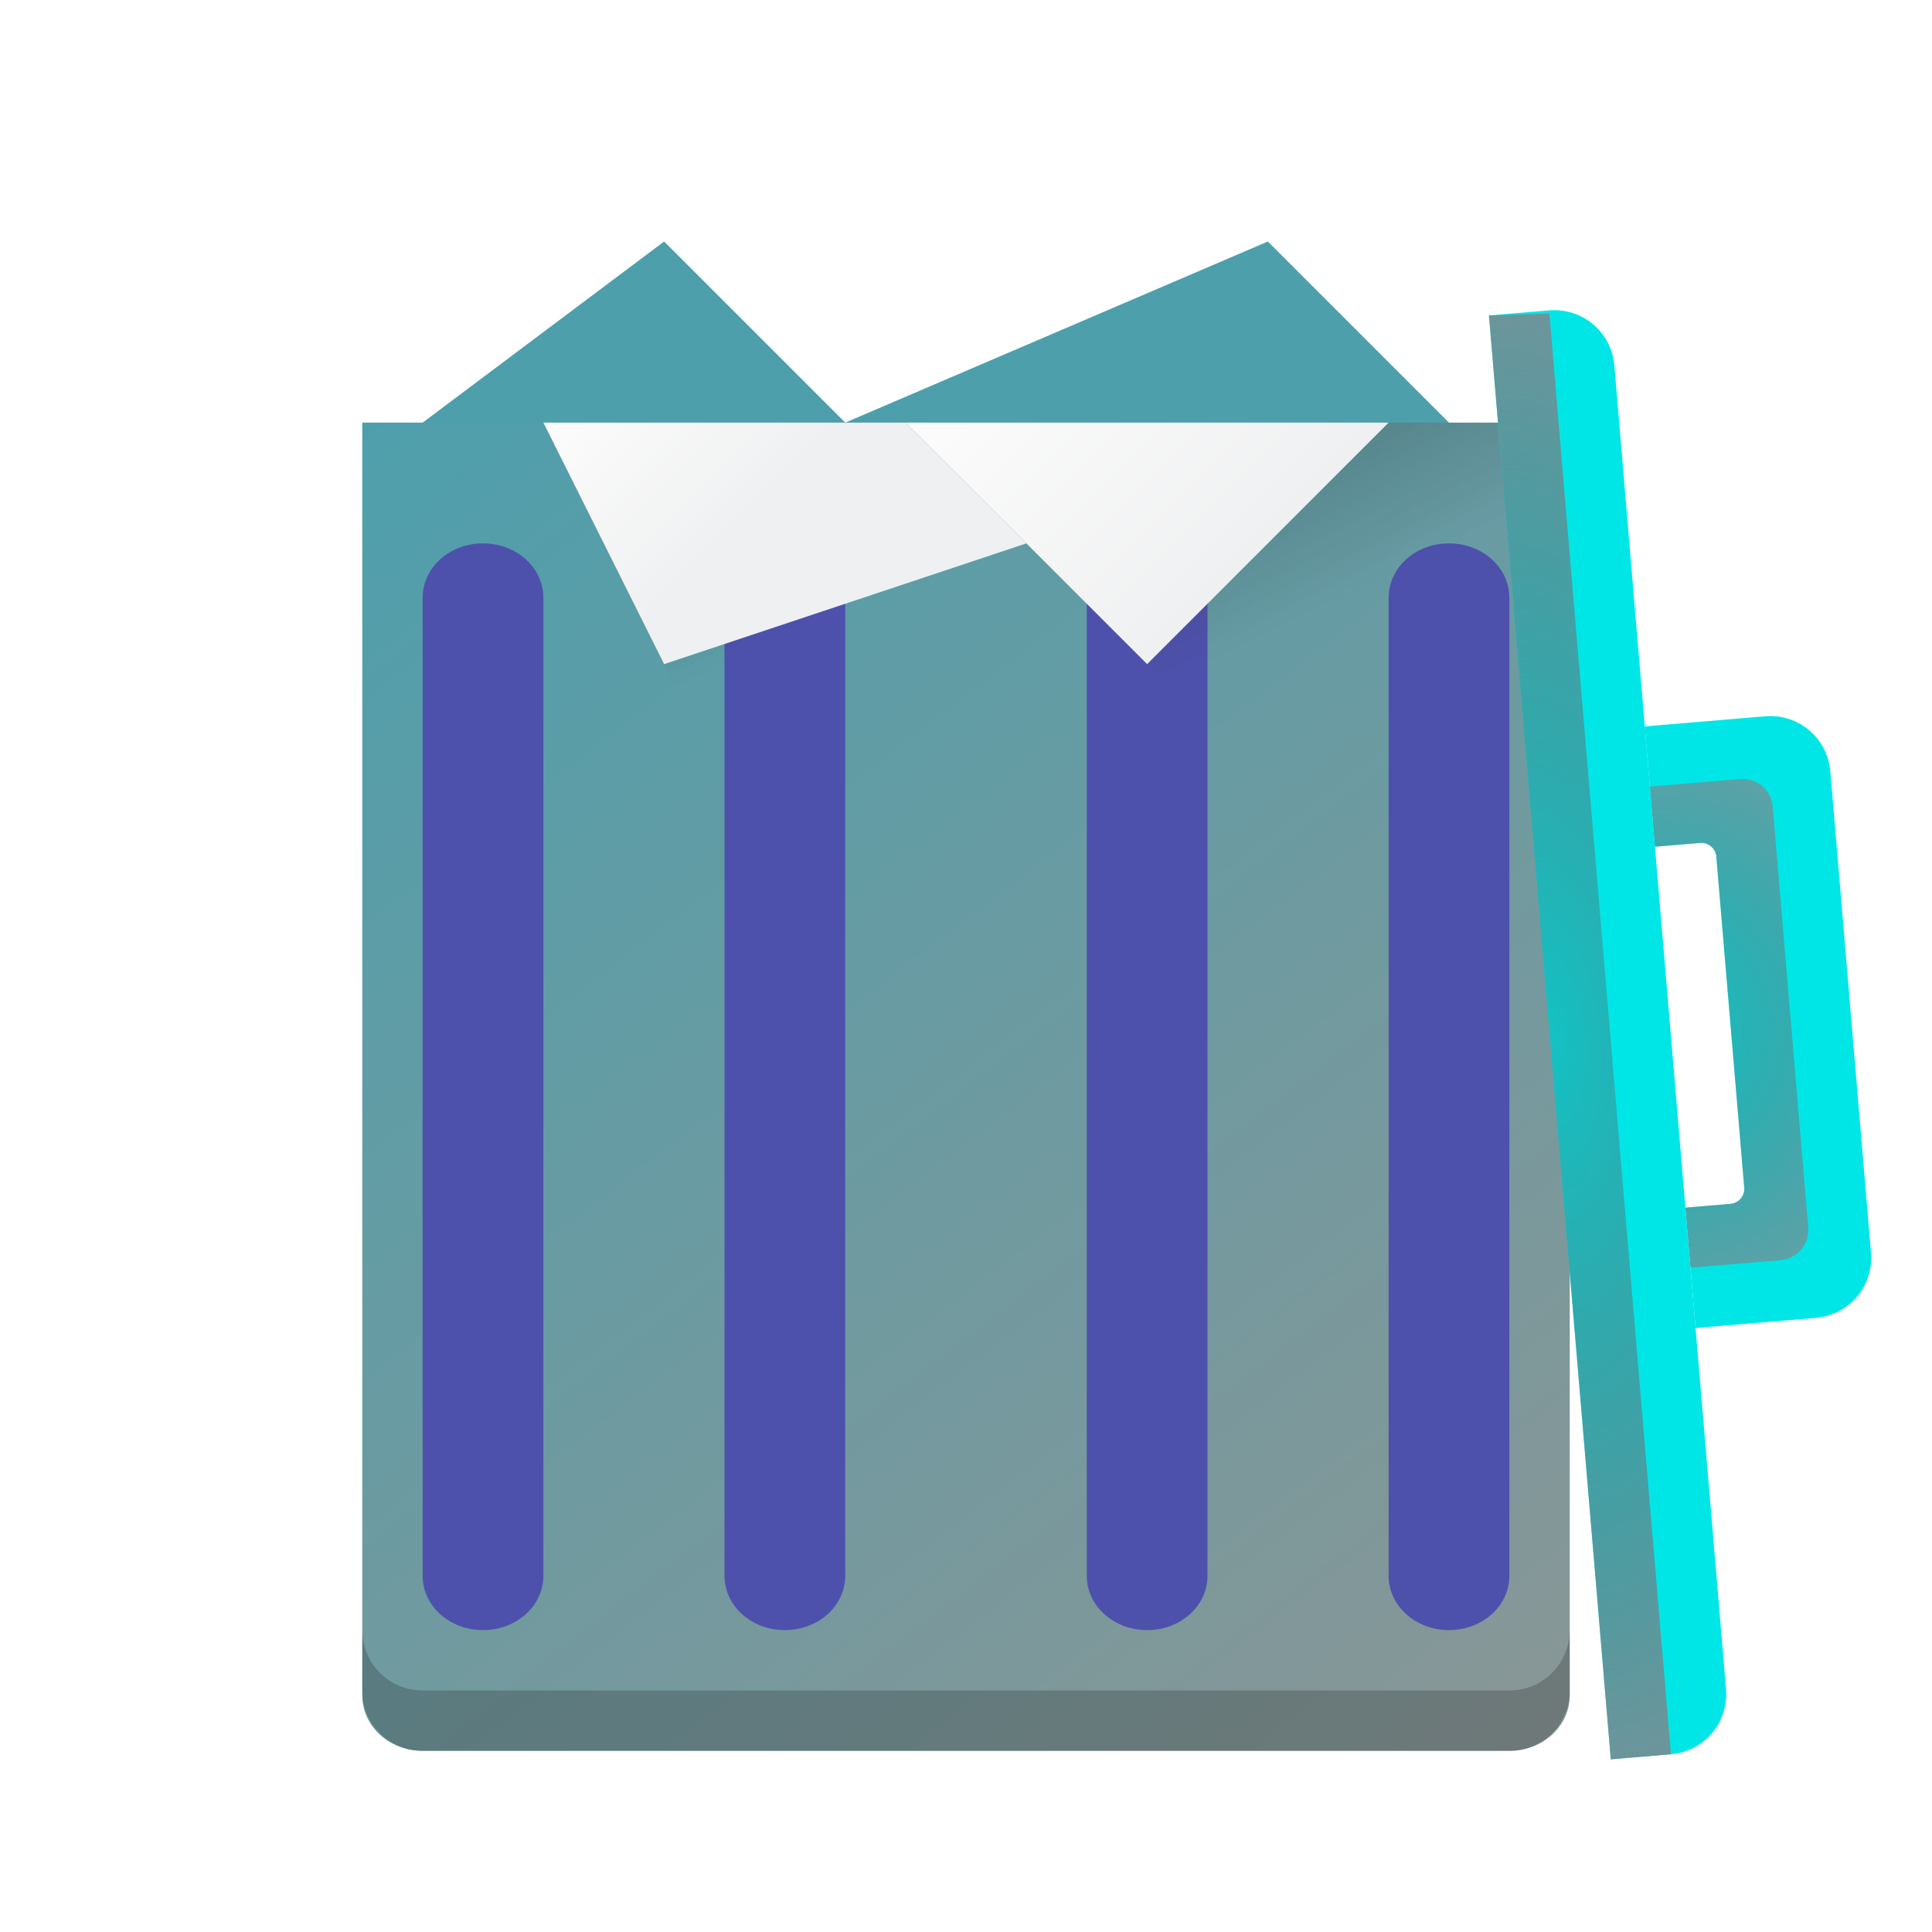
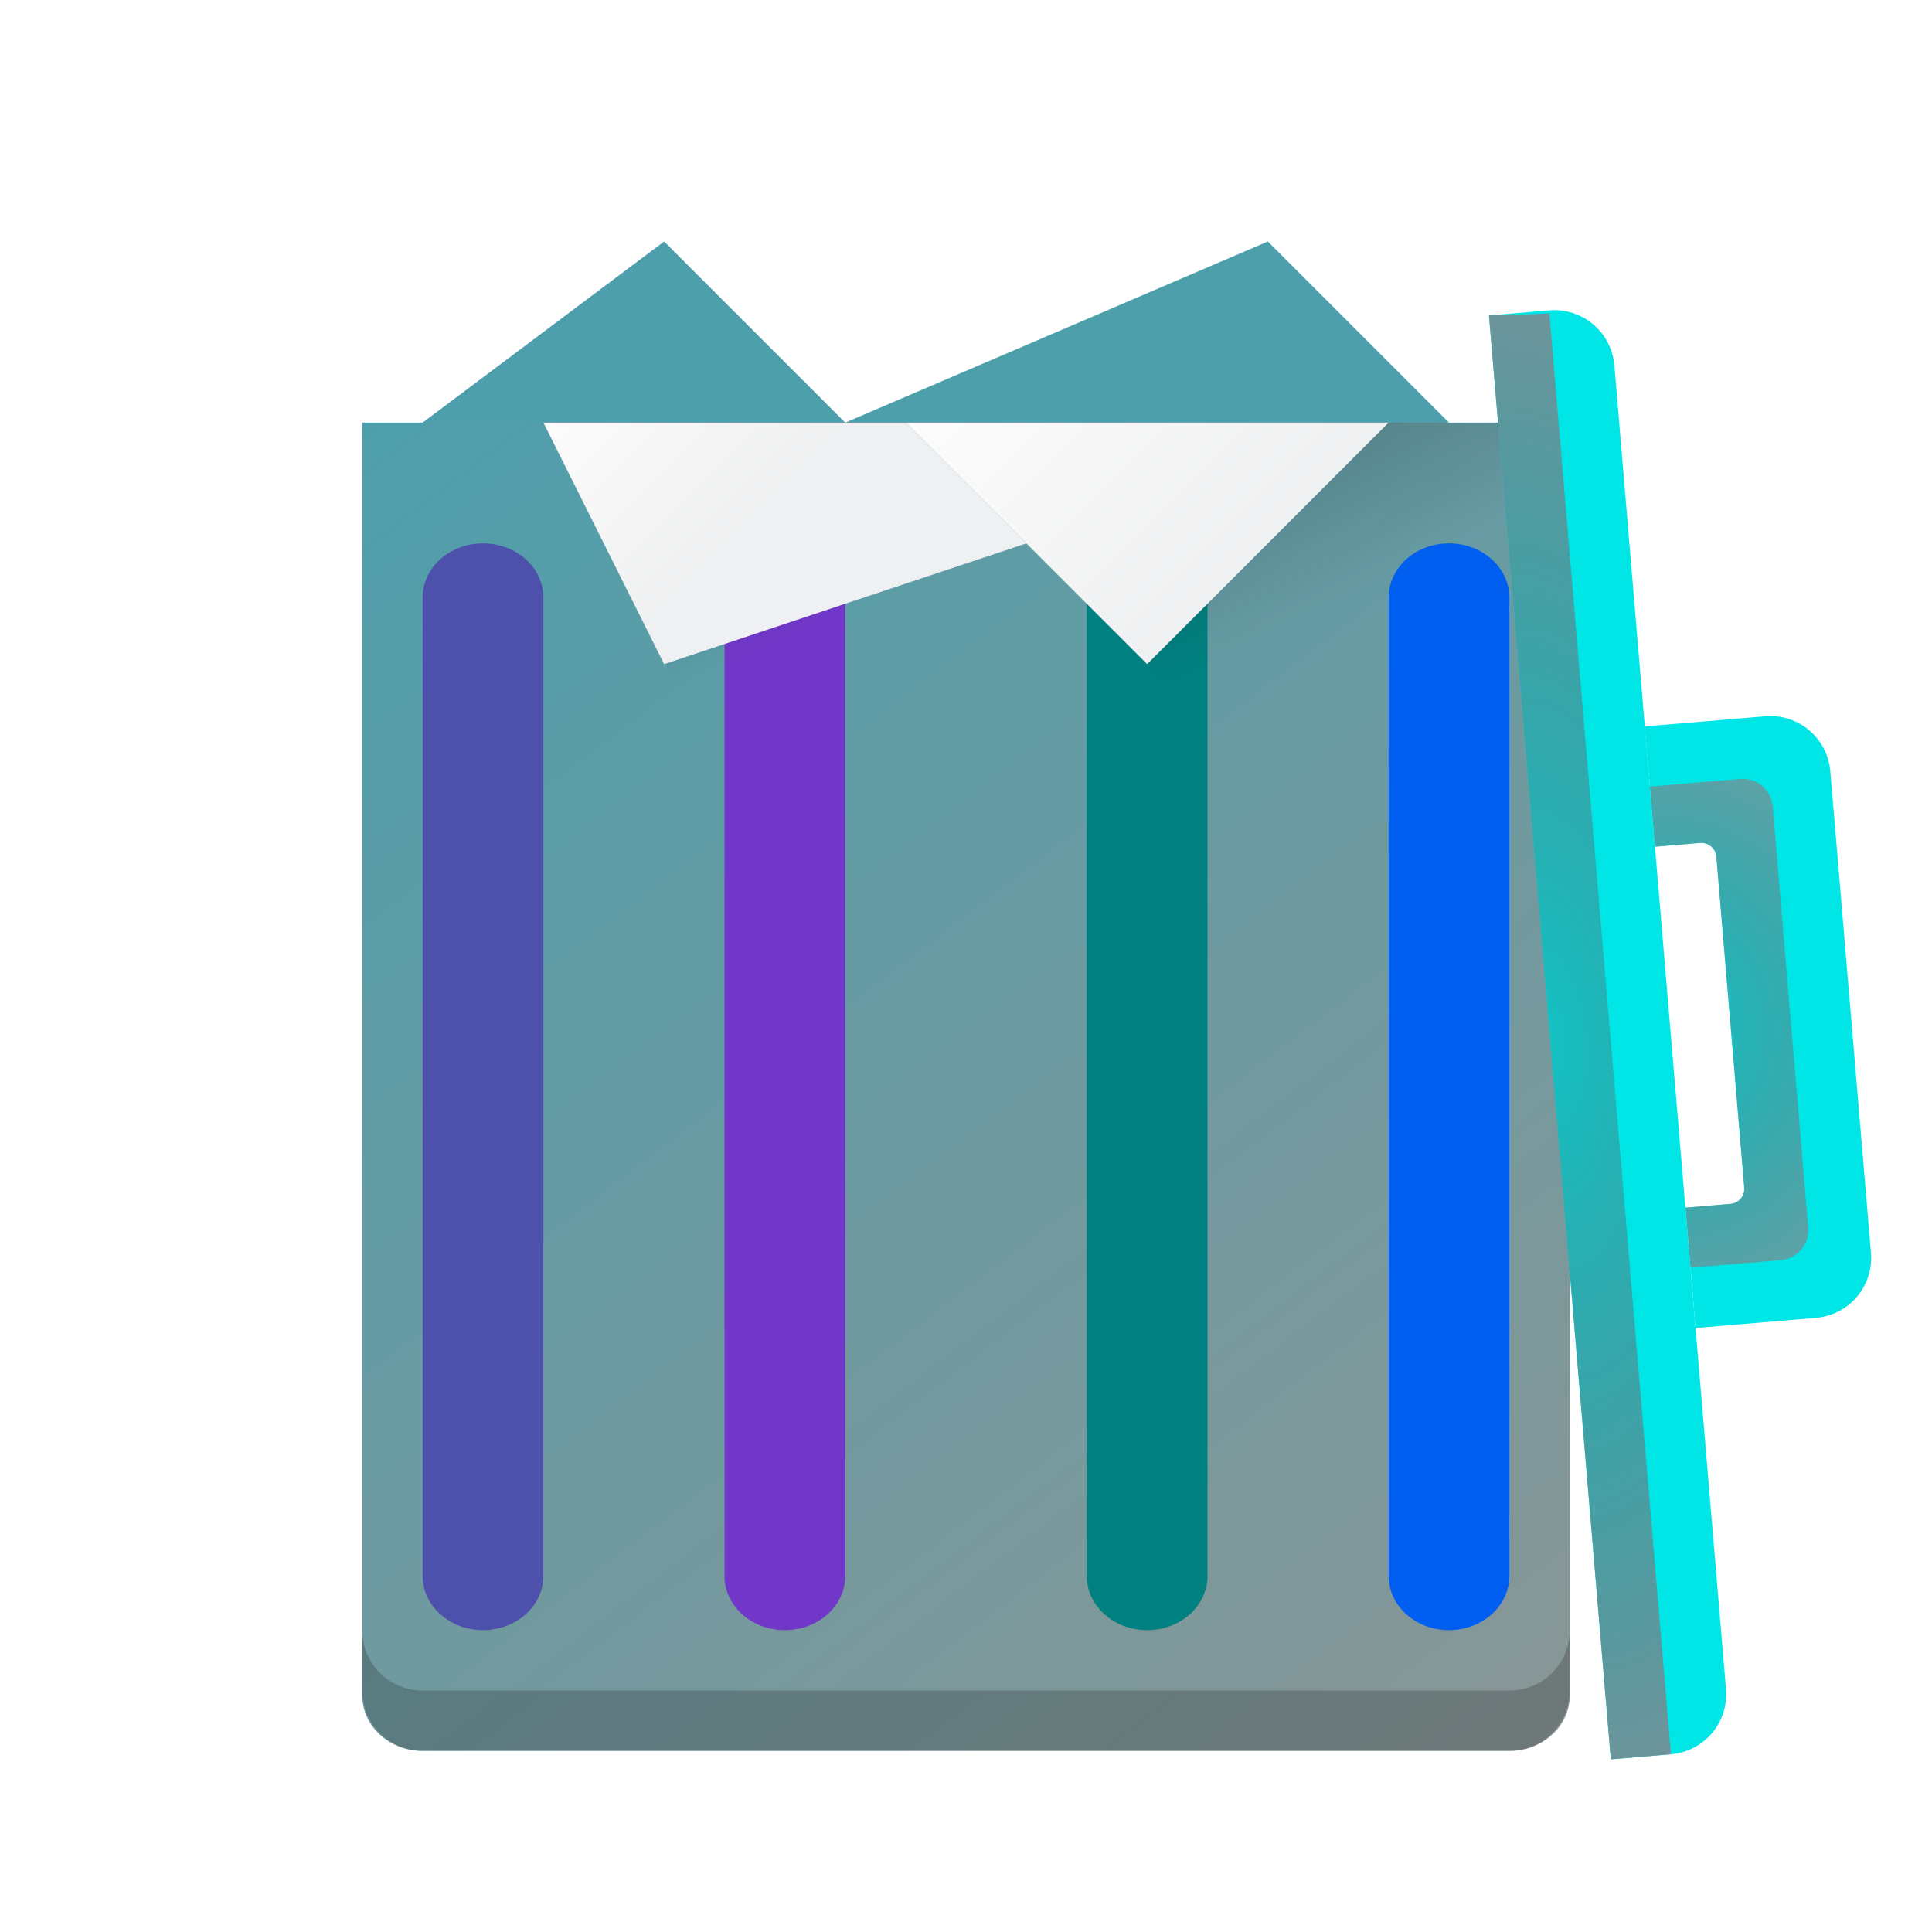
- <svg xmlns="http://www.w3.org/2000/svg" xmlns:xlink="http://www.w3.org/1999/xlink" version="1.1" viewBox="0 0 32 32" id="svg91">
+ <svg xmlns="http://www.w3.org/2000/svg" xmlns:xlink="http://www.w3.org/1999/xlink" id="svg91" viewBox="0 0 32 32" version="1.1">
  <defs id="defs36">
-     <linearGradient id="u" x1="394.571" x2="399.571" y1="517.798" y2="522.798" gradientTransform="translate(-384.571,-515.798)" gradientUnits="userSpaceOnUse">
-       <stop stop-color="#d4ba94" offset="0" id="stop2" />
-       <stop stop-color="#bb9d71" offset="1" id="stop4" />
+     <linearGradient gradientUnits="userSpaceOnUse" gradientTransform="translate(-384.571,-515.798)" y2="522.798" y1="517.798" x2="399.571" x1="394.571" id="u">
+       <stop id="stop2" offset="0" stop-color="#d4ba94" />
+       <stop id="stop4" offset="1" stop-color="#bb9d71" />
    </linearGradient>
-     <linearGradient id="t" x1="390.571" x2="410.571" y1="521.798" y2="545.798" gradientTransform="matrix(1,0,0,0.9166667,-384.571,-471.3148)" gradientUnits="userSpaceOnUse">
-       <stop stop-color="#bdc3c7" offset="0" id="stop7" style="stop-color:#4e9fac;stop-opacity:1" />
-       <stop stop-color="#8a9696" offset="1" id="stop9" />
+     <linearGradient gradientUnits="userSpaceOnUse" gradientTransform="matrix(1,0,0,0.9166667,-384.571,-471.3148)" y2="545.798" y1="521.798" x2="410.571" x1="390.571" id="t">
+       <stop style="stop-color:#4e9fac;stop-opacity:1" id="stop7" offset="0" stop-color="#bdc3c7" />
+       <stop id="stop9" offset="1" stop-color="#8a9696" />
    </linearGradient>
-     <linearGradient id="ab" x1="395.571" x2="395.571" y1="520.798" y2="516.798" gradientTransform="rotate(85.17769,488.1548,66.06004)" gradientUnits="userSpaceOnUse">
-       <stop stop-color="#afb0b3" offset="0" id="stop12" />
-       <stop stop-color="#bdc3c7" offset="1" id="stop14" />
+     <linearGradient gradientUnits="userSpaceOnUse" gradientTransform="rotate(85.17769,488.1548,66.06004)" y2="516.798" y1="520.798" x2="395.571" x1="395.571" id="ab">
+       <stop id="stop12" offset="0" stop-color="#afb0b3" />
+       <stop id="stop14" offset="1" stop-color="#bdc3c7" />
    </linearGradient>
-     <radialGradient id="n" cx="16" cy="8.5" r="4" gradientTransform="matrix(.1471151 1.743805 -1.49469 .1260987 38.01476 -11.95857)" gradientUnits="userSpaceOnUse">
-       <stop stop-color="#4f575f" stop-opacity=".25" offset="0" id="stop17" />
-       <stop stop-color="#9da5ab" offset="1" id="stop19" />
+     <radialGradient gradientUnits="userSpaceOnUse" gradientTransform="matrix(.1471151 1.743805 -1.49469 .1260987 38.01476 -11.95857)" r="4" cy="8.5" cx="16" id="n">
+       <stop id="stop17" offset="0" stop-opacity=".25" stop-color="#4f575f" />
+       <stop id="stop19" offset="1" stop-color="#9da5ab" />
    </radialGradient>
-     <linearGradient id="ad" x1="412.571" x2="412.571" y1="522.798" y2="520.798" gradientTransform="rotate(85.17769,488.1548,66.06004)" gradientUnits="userSpaceOnUse">
-       <stop stop-color="#9da5ab" offset="0" id="stop22" />
-       <stop stop-color="#bdc3c7" offset="1" id="stop24" />
+     <linearGradient gradientUnits="userSpaceOnUse" gradientTransform="rotate(85.17769,488.1548,66.06004)" y2="520.798" y1="522.798" x2="412.571" x1="412.571" id="ad">
+       <stop id="stop22" offset="0" stop-color="#9da5ab" />
+       <stop id="stop24" offset="1" stop-color="#bdc3c7" />
    </linearGradient>
-     <linearGradient id="z" x1="391.571" x2="394.571" y1="534.798" y2="534.798" gradientTransform="matrix(.66667 0 0 .9 -249.047 -463.3182)" gradientUnits="userSpaceOnUse" xlink:href="#a" />
-     <linearGradient id="x" x1="391.571" x2="394.571" y1="534.798" y2="534.798" gradientTransform="matrix(.66667 0 0 .8999999 -254.048 -463.3181)" gradientUnits="userSpaceOnUse" xlink:href="#a" />
-     <linearGradient id="w" x1="391.571" x2="394.571" y1="534.798" y2="534.798" gradientTransform="matrix(0.66667,0,0,0.9,-222.848,-463.3182)" gradientUnits="userSpaceOnUse" xlink:href="#a" />
-     <linearGradient id="v" x1="391.571" x2="394.571" y1="534.798" y2="534.798" gradientTransform="matrix(.66667 0 0 .9 -238.047 -463.3182)" gradientUnits="userSpaceOnUse" xlink:href="#a" />
-     <radialGradient id="p" cx="20.571" cy="8.5" r="4" gradientTransform="matrix(.3145557 3.728534 -1.49469 .1260987 31.90703 -60.5646)" gradientUnits="userSpaceOnUse">
-       <stop stop-color="#4f575f" stop-opacity=".251" offset="0" id="stop31" />
-       <stop stop-color="#8a939a" offset="1" id="stop33" />
+     <linearGradient xlink:href="#a" gradientUnits="userSpaceOnUse" gradientTransform="matrix(.66667 0 0 .9 -249.047 -463.3182)" y2="534.798" y1="534.798" x2="394.571" x1="391.571" id="z" />
+     <linearGradient xlink:href="#a" gradientUnits="userSpaceOnUse" gradientTransform="matrix(.66667 0 0 .8999999 -254.048 -463.3181)" y2="534.798" y1="534.798" x2="394.571" x1="391.571" id="x" />
+     <linearGradient xlink:href="#a" gradientUnits="userSpaceOnUse" gradientTransform="matrix(0.66667,0,0,0.9,-222.848,-463.3182)" y2="534.798" y1="534.798" x2="394.571" x1="391.571" id="w" />
+     <linearGradient xlink:href="#a" gradientUnits="userSpaceOnUse" gradientTransform="matrix(.66667 0 0 .9 -238.047 -463.3182)" y2="534.798" y1="534.798" x2="394.571" x1="391.571" id="v" />
+     <radialGradient gradientUnits="userSpaceOnUse" gradientTransform="matrix(.3145557 3.728534 -1.49469 .1260987 31.90703 -60.5646)" r="4" cy="8.5" cx="20.571" id="p">
+       <stop id="stop31" offset="0" stop-opacity=".251" stop-color="#4f575f" />
+       <stop id="stop33" offset="1" stop-color="#8a939a" />
    </radialGradient>
  </defs>
-   <linearGradient id="o" x1="393.571" x2="396.071" y1="521.798" y2="524.298" gradientTransform="translate(-384.571,-514.798)" gradientUnits="userSpaceOnUse" xlink:href="#m" />
+   <linearGradient xlink:href="#m" gradientUnits="userSpaceOnUse" gradientTransform="translate(-384.571,-514.798)" y2="524.298" y1="521.798" x2="396.071" x1="393.571" id="o" />
  <linearGradient id="m">
-     <stop stop-color="#fcfcfc" offset="0" id="stop39" />
-     <stop stop-color="#eff0f1" offset="1" id="stop41" />
+     <stop id="stop39" offset="0" stop-color="#fcfcfc" />
+     <stop id="stop41" offset="1" stop-color="#eff0f1" />
  </linearGradient>
-   <linearGradient id="ac" x1="399.571" x2="400.571" y1="521.798" y2="523.798" gradientTransform="translate(-384.571,-514.798)" gradientUnits="userSpaceOnUse" xlink:href="#l" />
+   <linearGradient xlink:href="#l" gradientUnits="userSpaceOnUse" gradientTransform="translate(-384.571,-514.798)" y2="523.798" y1="521.798" x2="400.571" x1="399.571" id="ac" />
  <linearGradient id="l">
-     <stop stop-color="#292c2f" offset="0" id="stop45" />
-     <stop stop-color="#292c2f" stop-opacity="0" offset="1" id="stop47" />
+     <stop id="stop45" offset="0" stop-color="#292c2f" />
+     <stop id="stop47" offset="1" stop-opacity="0" stop-color="#292c2f" />
  </linearGradient>
-   <linearGradient id="aa" x1="409.571" x2="405.571" y1="521.798" y2="525.798" gradientTransform="matrix(-1,0,0,1,424.572,-514.798)" gradientUnits="userSpaceOnUse" xlink:href="#m" />
-   <linearGradient id="y" x1="407.571" x2="408.571" y1="521.798" y2="523.798" gradientTransform="translate(-384.571,-514.798)" gradientUnits="userSpaceOnUse" xlink:href="#l" />
+   <linearGradient xlink:href="#m" gradientUnits="userSpaceOnUse" gradientTransform="matrix(-1,0,0,1,424.572,-514.798)" y2="525.798" y1="521.798" x2="405.571" x1="409.571" id="aa" />
+   <linearGradient xlink:href="#l" gradientUnits="userSpaceOnUse" gradientTransform="translate(-384.571,-514.798)" y2="523.798" y1="521.798" x2="408.571" x1="407.571" id="y" />
  <linearGradient id="a">
-     <stop stop-color="#4f575f" stop-opacity=".4" offset="0" id="stop52" />
-     <stop stop-color="#4f575f" stop-opacity=".6" offset=".5" id="stop54" />
-     <stop stop-color="#4f575f" stop-opacity=".4" offset="1" id="stop56" />
+     <stop id="stop52" offset="0" stop-opacity=".4" stop-color="#4f575f" />
+     <stop id="stop54" offset=".5" stop-opacity=".6" stop-color="#4f575f" />
+     <stop id="stop56" offset="1" stop-opacity=".4" stop-color="#4f575f" />
  </linearGradient>
-   <path d="M 21,4 14,7 11,4 7,7 v 1 l 3,8 14,-9 z" id="path59" style="fill:#4e9fac;fill-opacity:1" />
-   <path d="M 6,7 V 28.083 C 6,28.591 6.446,29 7,29 h 18 c 0.554,0 1,-0.409 1,-0.917 V 7 Z" id="path61" style="fill:url(#t);stroke-width:0.957" />
-   <g stroke-width=".949" id="g71">
-     <path d="m 13,9 c 0.554,0 1,0.401 1,0.9 v 16.2 c 0,0.499 -0.446,0.9 -1,0.9 -0.554,0 -1,-0.401 -1,-0.9 V 9.9 C 12,9.401 12.446,9 13,9 Z" id="path63" style="fill:#4e51ac;fill-opacity:1" />
-     <path d="M 8,9 C 8.554,9 9,9.401 9,9.9 V 26.1 C 9,26.599 8.554,27 8,27 7.446,27 7,26.599 7,26.1 V 9.9 C 7,9.401 7.446,9 8,9 Z" id="path65" style="fill:#4e51ac;fill-opacity:1" />
-     <path d="m 19,9 c 0.554,0 1,0.401 1,0.9 v 16.2 c 0,0.499 -0.446,0.9 -1,0.9 -0.554,0 -1,-0.401 -1,-0.9 V 9.9 C 18,9.401 18.446,9 19,9 Z" id="path67" style="fill:#4e51ac;fill-opacity:1" />
-     <path d="m 24,9 c 0.554,0 1,0.401 1,0.9 v 16.2 c 0,0.499 -0.446,0.9 -1,0.9 -0.554,0 -1,-0.401 -1,-0.9 V 9.9 C 23,9.401 23.446,9 24,9 Z" id="path69" style="fill:#4e51ac;fill-opacity:1" />
+   <path style="fill:#4e9fac;fill-opacity:1" id="path59" d="M 21,4 14,7 11,4 7,7 v 1 l 3,8 14,-9 z" />
+   <path style="fill:url(#t);stroke-width:0.957" id="path61" d="M 6,7 V 28.083 C 6,28.591 6.446,29 7,29 h 18 c 0.554,0 1,-0.409 1,-0.917 V 7 Z" />
+   <g id="g71" stroke-width="0.949">
+     <path style="fill:#7137c8;fill-opacity:1" id="path63" d="m 13,9 c 0.554,0 1,0.401 1,0.9 v 16.2 c 0,0.499 -0.446,0.9 -1,0.9 -0.554,0 -1,-0.401 -1,-0.9 V 9.9 C 12,9.401 12.446,9 13,9 Z" />
+     <path style="fill:#4e51ac;fill-opacity:1" id="path65" d="M 8,9 C 8.554,9 9,9.401 9,9.9 V 26.1 C 9,26.599 8.554,27 8,27 7.446,27 7,26.599 7,26.1 V 9.9 C 7,9.401 7.446,9 8,9 Z" />
+     <path style="fill:#008080;fill-opacity:1" id="path67" d="m 19,9 c 0.554,0 1,0.401 1,0.9 v 16.2 c 0,0.499 -0.446,0.9 -1,0.9 -0.554,0 -1,-0.401 -1,-0.9 V 9.9 C 18,9.401 18.446,9 19,9 Z" />
+     <path style="fill:#005ff0;fill-opacity:1" id="path69" d="m 24,9 c 0.554,0 1,0.401 1,0.9 v 16.2 c 0,0.499 -0.446,0.9 -1,0.9 -0.554,0 -1,-0.401 -1,-0.9 V 9.9 C 23,9.401 23.446,9 24,9 Z" />
  </g>
-   <path d="m6 27v1c0 0.554 0.446 1 1 1h18c0.554 0 1-0.446 1-1v-1c0 0.554-0.446 1-1 1h-18c-0.554 0-1-0.446-1-1z" opacity=".2" id="path73" />
-   <path d="m13 15 6-4-4-4h-6z" fill="url(#ac)" opacity=".2" id="path75" />
-   <path d="m9 7 2 4 6-2-2-2z" fill="url(#o)" id="path77" />
-   <path d="m23 7-4 4-4-4z" fill="url(#aa)" id="path79" />
-   <path d="m19 11 7 7v-11h-3z" fill="url(#y)" opacity=".2" id="path81" />
-   <path d="m 30.316,12.776 c -0.047,-0.552 -0.528,-0.959 -1.081,-0.912 l -1.993,0.168 0.168,1.993 0.747,-0.063 a 0.25,0.25 0 0 1 0.269,0.211 l 0.465,5.515 A 0.25,0.25 0 0 1 28.663,19.94 l -0.747,0.063 0.168,1.993 1.993,-0.168 c 0.552,-0.047 0.959,-0.528 0.912,-1.081 z" id="path83" style="fill:#00e6e6;fill-opacity:1" />
-   <path d="m29.362 13.358c-0.023-0.276-0.264-0.479-0.54-0.456l-1.495 0.126 0.084 0.996 0.747-0.063a0.25 0.25 0 0 1 0.269 0.211l0.465 5.515a0.25 0.25 0 0 1-0.23 0.252l-0.747 0.063 0.084 0.996 1.495-0.126c0.276-0.023 0.479-0.264 0.456-0.54z" fill="url(#n)" id="path85" />
-   <path d="M 26.739,6.053 C 26.692,5.501 26.21,5.094 25.658,5.141 l -0.996,0.084 2.018,23.915 0.996,-0.084 c 0.552,-0.047 0.959,-0.528 0.912,-1.081 z" id="path87" style="fill:#00e6e6;fill-opacity:1" />
-   <path d="m24.662 5.225 2.018 23.915 0.996-0.084-2.013-23.863z" id="path89" stroke-width=".999" fill="url(#p)" />
+   <path id="path73" opacity=".2" d="m6 27v1c0 0.554 0.446 1 1 1h18c0.554 0 1-0.446 1-1v-1c0 0.554-0.446 1-1 1h-18c-0.554 0-1-0.446-1-1z" />
+   <path id="path75" opacity=".2" fill="url(#ac)" d="m13 15 6-4-4-4h-6z" />
+   <path id="path77" fill="url(#o)" d="m9 7 2 4 6-2-2-2z" />
+   <path id="path79" fill="url(#aa)" d="m23 7-4 4-4-4z" />
+   <path id="path81" opacity=".2" fill="url(#y)" d="m19 11 7 7v-11h-3z" />
+   <path style="fill:#00e6e6;fill-opacity:1" id="path83" d="m 30.316,12.776 c -0.047,-0.552 -0.528,-0.959 -1.081,-0.912 l -1.993,0.168 0.168,1.993 0.747,-0.063 a 0.25,0.25 0 0 1 0.269,0.211 l 0.465,5.515 A 0.25,0.25 0 0 1 28.663,19.94 l -0.747,0.063 0.168,1.993 1.993,-0.168 c 0.552,-0.047 0.959,-0.528 0.912,-1.081 z" />
+   <path id="path85" fill="url(#n)" d="m29.362 13.358c-0.023-0.276-0.264-0.479-0.54-0.456l-1.495 0.126 0.084 0.996 0.747-0.063a0.25 0.25 0 0 1 0.269 0.211l0.465 5.515a0.25 0.25 0 0 1-0.23 0.252l-0.747 0.063 0.084 0.996 1.495-0.126c0.276-0.023 0.479-0.264 0.456-0.54z" />
+   <path style="fill:#00e6e6;fill-opacity:1" id="path87" d="M 26.739,6.053 C 26.692,5.501 26.21,5.094 25.658,5.141 l -0.996,0.084 2.018,23.915 0.996,-0.084 c 0.552,-0.047 0.959,-0.528 0.912,-1.081 z" />
+   <path fill="url(#p)" stroke-width=".999" id="path89" d="m24.662 5.225 2.018 23.915 0.996-0.084-2.013-23.863z" />
</svg>
